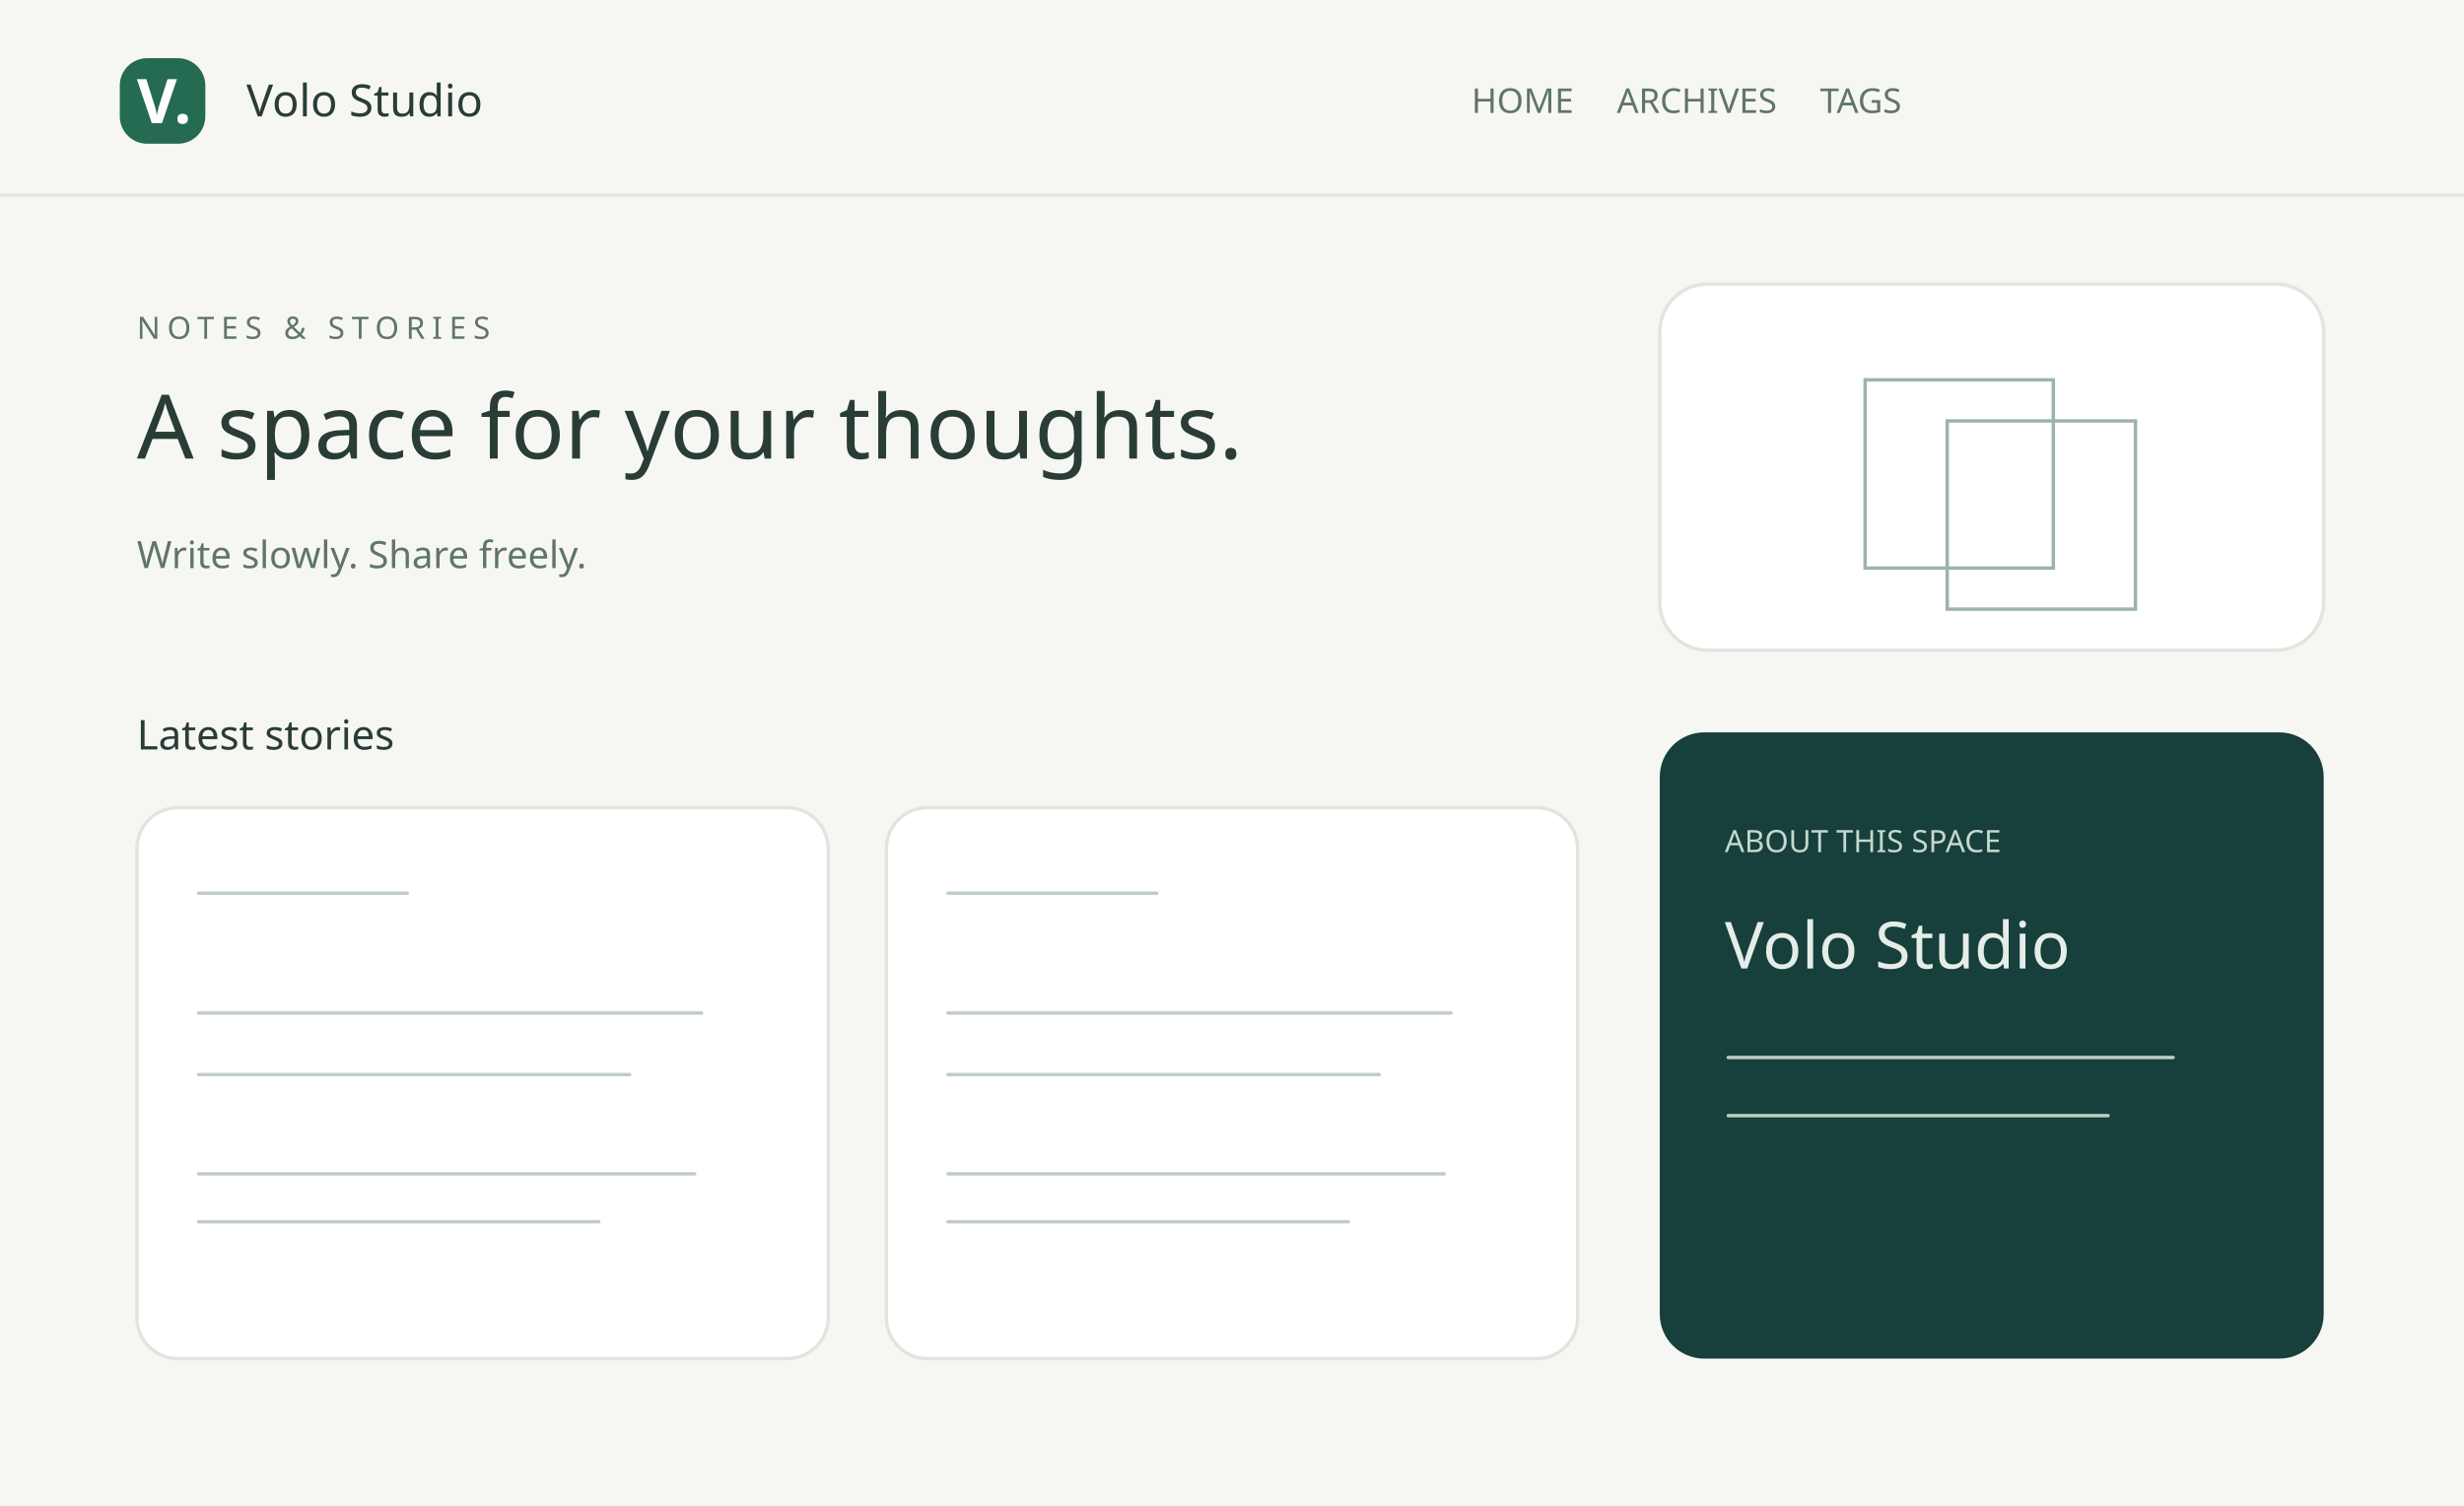
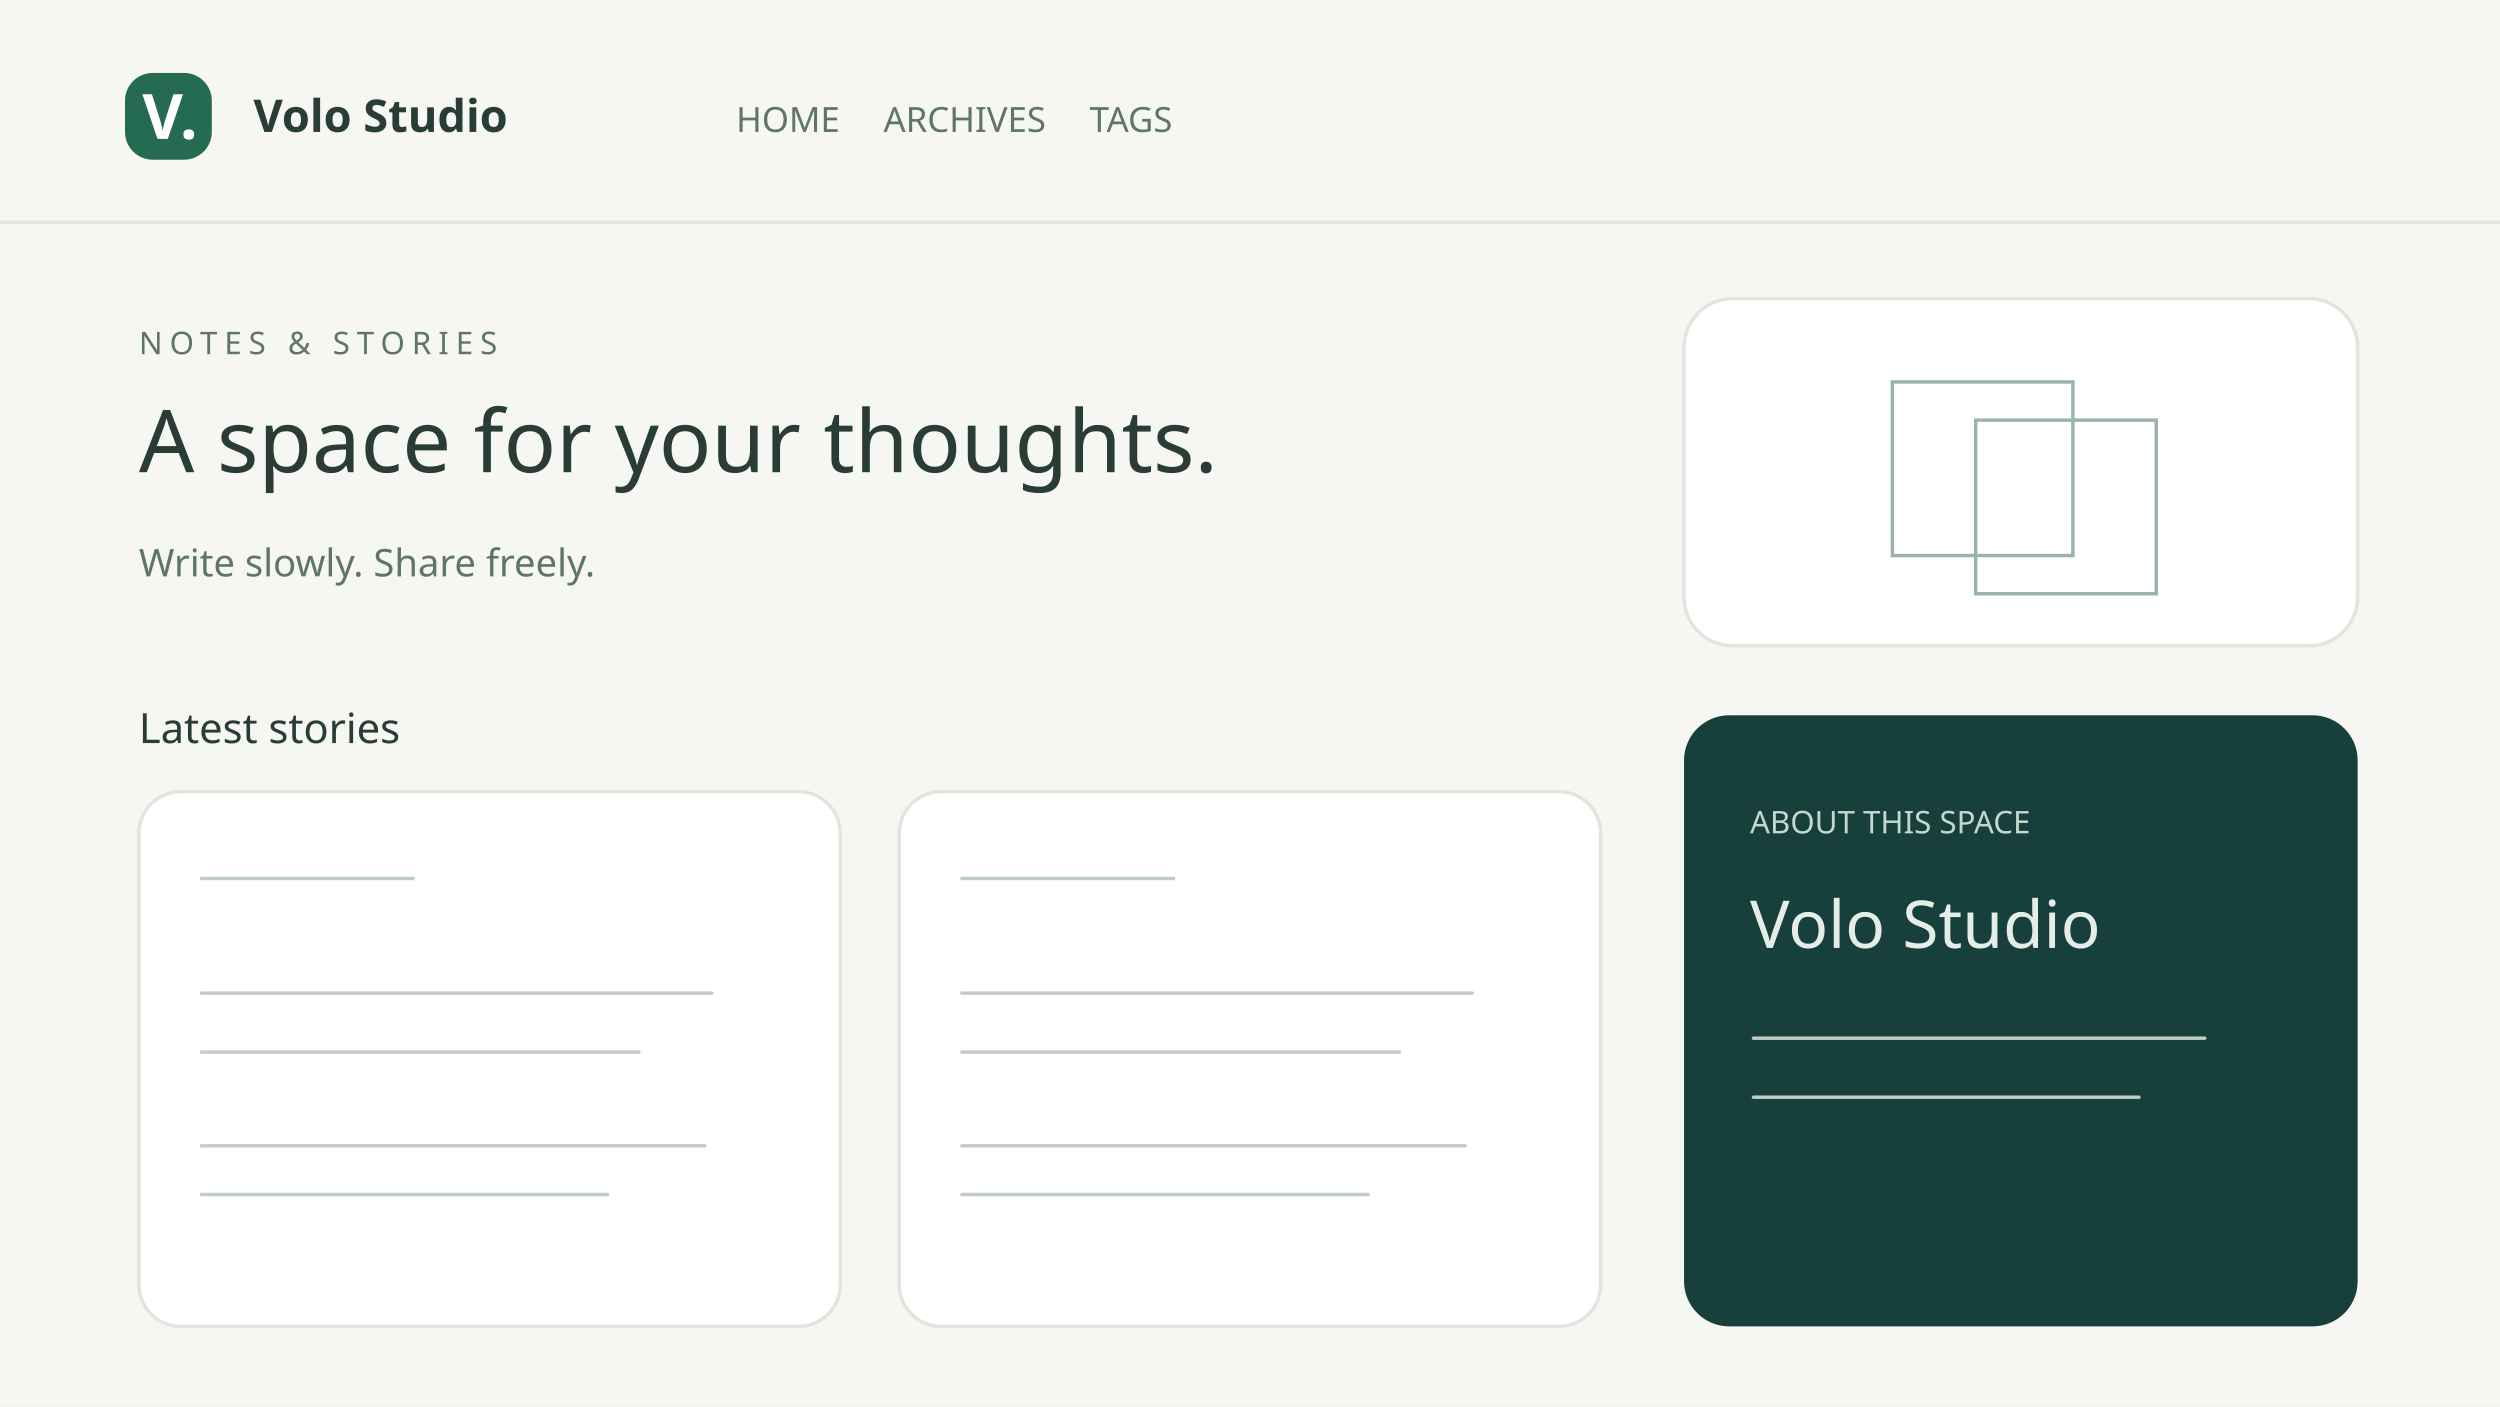
- <svg xmlns="http://www.w3.org/2000/svg" width="720" height="440" viewBox="0 0 720 440">
-   <rect width="720" height="440" fill="#f6f7f3" />
-   <path d="M0 57h720" stroke="#dfe6de" />
-   <rect x="35" y="17" width="25" height="25" rx="8" fill="#246b51" />
-   <text x="40" y="36" fill="#fff" font-size="18" font-family="sans-serif" font-weight="bold">V.</text>
-   <text x="72" y="34" fill="#293d36" font-size="13" font-family="sans-serif">Volo Studio</text>
-   <text x="430" y="33" fill="#60756a" font-size="10" font-family="sans-serif">HOME　 ARCHIVES　 TAGS</text>
-   <text x="40" y="99" fill="#60756a" font-size="9" font-family="sans-serif" letter-spacing="2">NOTES &amp; STORIES</text>
-   <text x="40" y="134" fill="#293d36" font-size="26" font-family="sans-serif">A space for your thoughts.</text>
+ <svg xmlns="http://www.w3.org/2000/svg" width="720" height="405" viewBox="0 0 720 405">
+   <rect width="720" height="405" fill="#f6f7f3" />
+   <path d="M0 64h720" stroke="#dfe6de" />
+   <rect x="36" y="21" width="25" height="25" rx="8" fill="#246b51" />
+   <text x="41" y="40" fill="#fff" font-size="18" font-family="sans-serif" font-weight="bold">V.</text>
+   <text x="73" y="38" fill="#293d36" font-size="13" font-family="sans-serif" font-weight="600">Volo Studio</text>
+   <text x="212" y="38" fill="#60756a" font-size="10" font-family="sans-serif">HOME　 ARCHIVES　 TAGS</text>
+   <text x="40" y="102" fill="#60756a" font-size="9" font-family="sans-serif" letter-spacing="2">NOTES &amp; STORIES</text>
+   <text x="40" y="136" fill="#293d36" font-size="25" font-family="sans-serif">A space for your thoughts.</text>
  <text x="40" y="166" fill="#60756a" font-size="11" font-family="sans-serif">Write slowly. Share freely.</text>
-   <rect x="485" y="83" width="194" height="107" rx="14" fill="#fff" stroke="#dfe6de" />
-   <path d="M545 111h55v55h-55zm24 12h55v55h-55z" fill="none" stroke="#9cb4a6" />
-   <text x="40" y="219" fill="#293d36" font-size="12" font-family="sans-serif">Latest stories</text>
+   <rect x="485" y="86" width="194" height="100" rx="14" fill="#fff" stroke="#dfe6de" />
+   <path d="M545 110h52v50h-52zm24 11h52v50h-52z" fill="none" stroke="#9cb4a6" />
+   <text x="40" y="214" fill="#293d36" font-size="12" font-family="sans-serif">Latest stories</text>
  <g fill="#fff" stroke="#dfe6de">
-     <rect x="40" y="236" width="202" height="161" rx="12" />
-     <rect x="259" y="236" width="202" height="161" rx="12" />
+     <rect x="40" y="228" width="202" height="154" rx="12" />
+     <rect x="259" y="228" width="202" height="154" rx="12" />
  </g>
-   <rect x="485" y="214" width="194" height="183" rx="13" fill="#173f3b" />
-   <text x="504" y="249" fill="#c5d8ce" font-size="9" font-family="sans-serif">ABOUT THIS SPACE</text>
-   <text x="504" y="283" fill="#e4ede7" font-size="19" font-family="sans-serif">Volo Studio</text>
+   <rect x="485" y="206" width="194" height="176" rx="13" fill="#173f3b" />
+   <text x="504" y="240" fill="#c5d8ce" font-size="9" font-family="sans-serif">ABOUT THIS SPACE</text>
+   <text x="504" y="273" fill="#e4ede7" font-size="19" font-family="sans-serif">Volo Studio</text>
  <g stroke="#c0cdc4" stroke-linecap="round">
-     <path d="M58 261h61m-61 35h147m-147 18h126m-126 29h145m-145 14h117M277 261h61m-61 35h147m-147 18h126m-126 29h145m-145 14h117M505 309h130m-130 17h111" />
+     <path d="M58 253h61m-61 33h147m-147 17h126m-126 27h145m-145 14h117M277 253h61m-61 33h147m-147 17h126m-126 27h145m-145 14h117M505 299h130m-130 17h111" />
  </g>
</svg>
